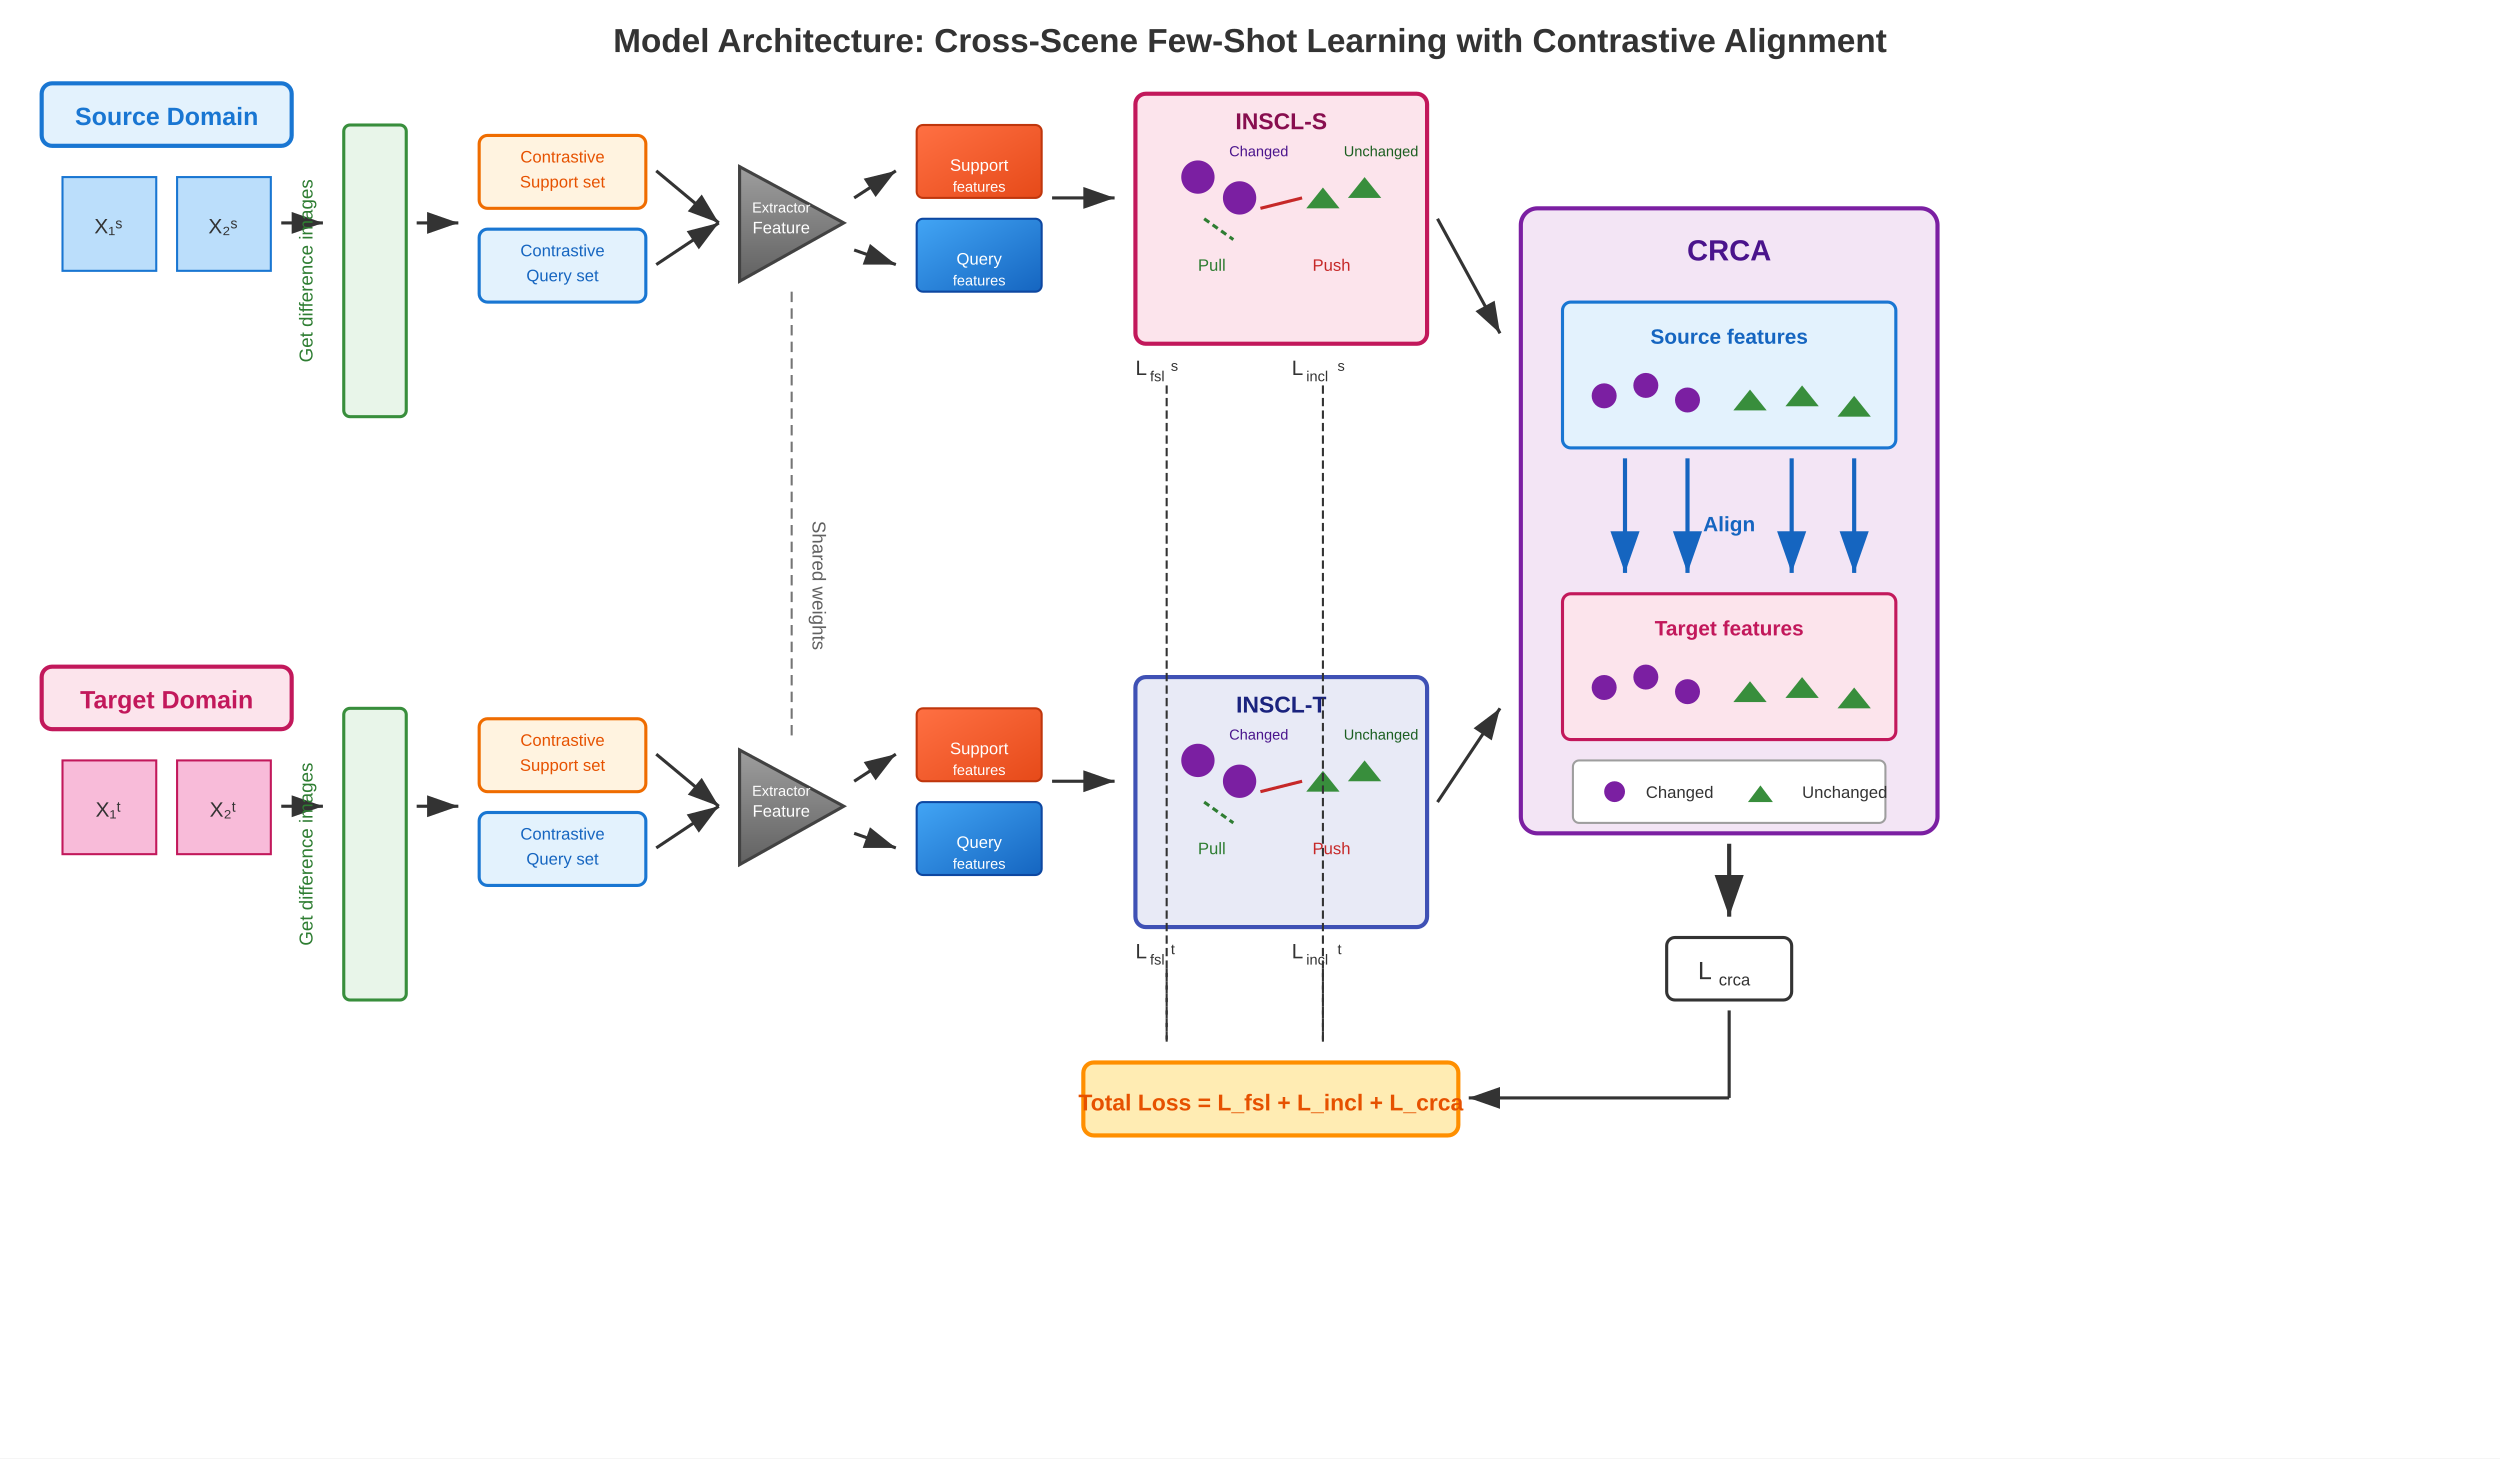
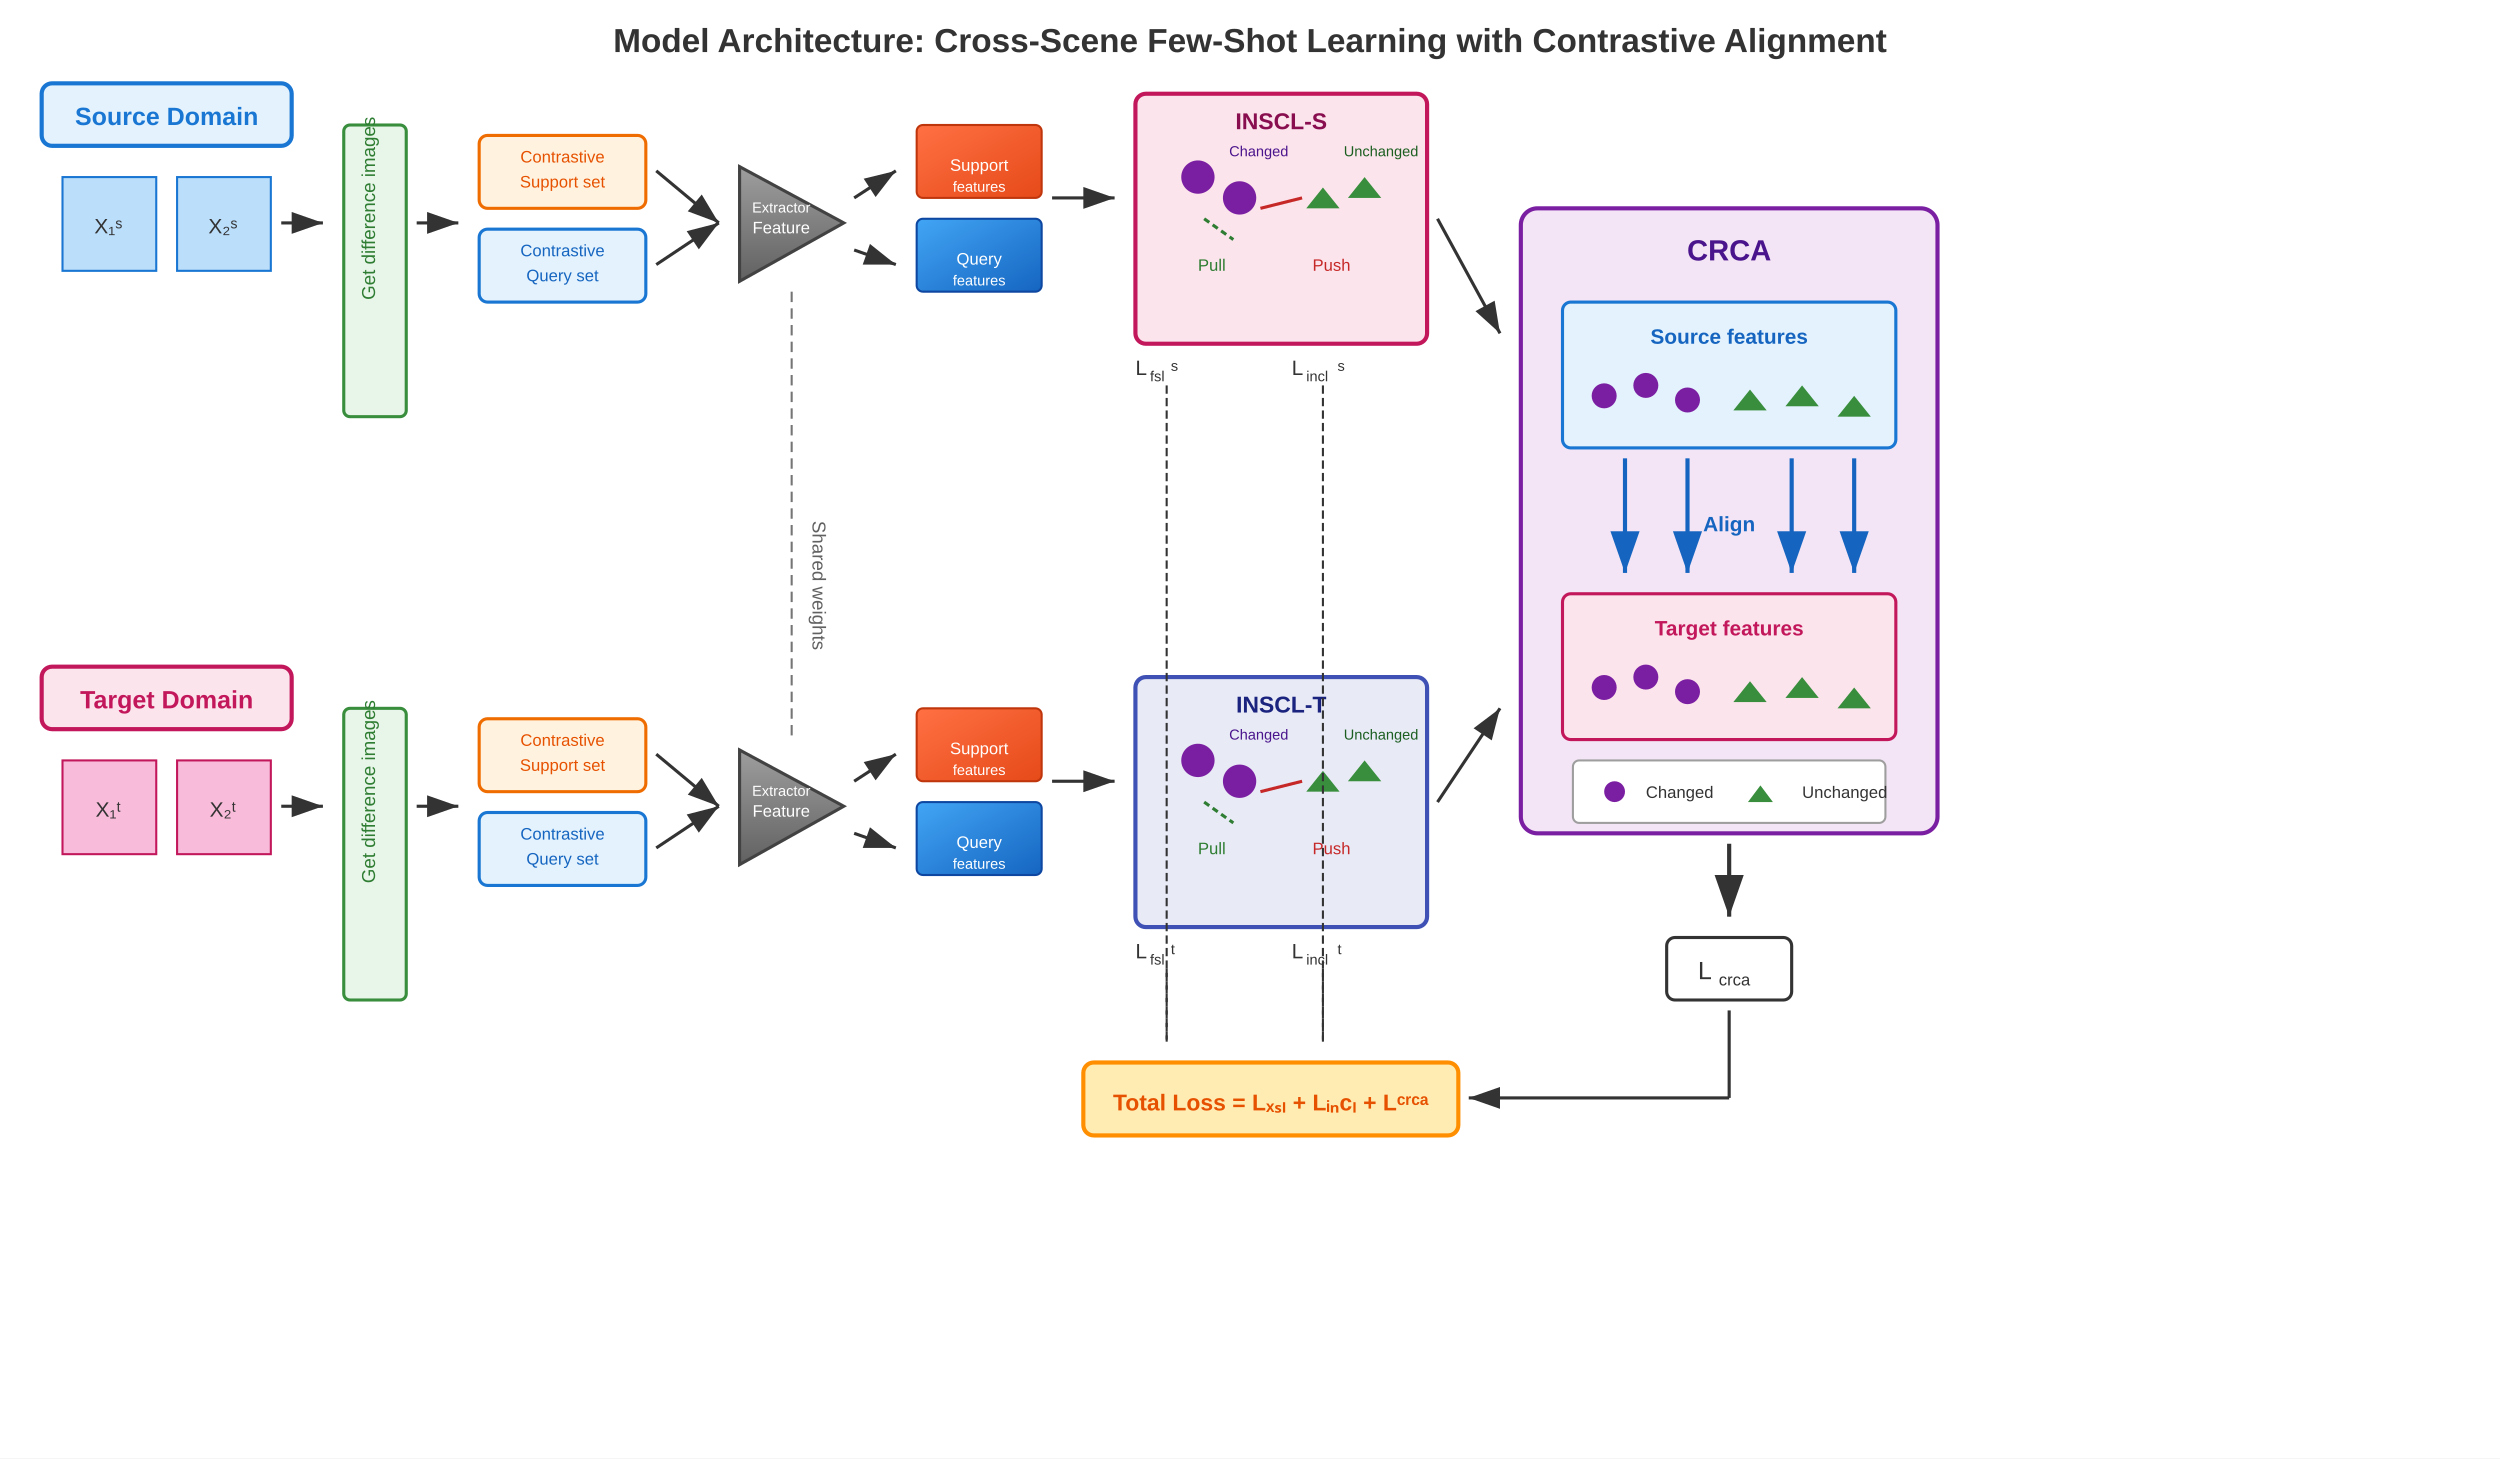
<svg xmlns="http://www.w3.org/2000/svg" viewBox="0 0 1200 700" width="1200" height="700">
  <defs>
    <linearGradient id="extractorGrad" x1="0%" y1="0%" x2="0%" y2="100%">
      <stop offset="0%" style="stop-color:#9e9e9e" />
      <stop offset="100%" style="stop-color:#616161" />
    </linearGradient>
    <linearGradient id="supportGrad" x1="0%" y1="0%" x2="100%" y2="100%">
      <stop offset="0%" style="stop-color:#ff7043" />
      <stop offset="100%" style="stop-color:#e64a19" />
    </linearGradient>
    <linearGradient id="queryGrad" x1="0%" y1="0%" x2="100%" y2="100%">
      <stop offset="0%" style="stop-color:#42a5f5" />
      <stop offset="100%" style="stop-color:#1565c0" />
    </linearGradient>
    <marker id="arrowhead" markerWidth="10" markerHeight="7" refX="10" refY="3.5" orient="auto">
      <polygon points="0 0, 10 3.5, 0 7" fill="#333" />
    </marker>
    <marker id="arrowheadBlue" markerWidth="10" markerHeight="7" refX="10" refY="3.5" orient="auto">
      <polygon points="0 0, 10 3.5, 0 7" fill="#1565c0" />
    </marker>
    <marker id="arrowheadGreen" markerWidth="10" markerHeight="7" refX="10" refY="3.5" orient="auto">
      <polygon points="0 0, 10 3.5, 0 7" fill="#2e7d32" />
    </marker>
    <marker id="arrowheadRed" markerWidth="10" markerHeight="7" refX="10" refY="3.5" orient="auto">
      <polygon points="0 0, 10 3.5, 0 7" fill="#c62828" />
    </marker>
  </defs>
  <rect width="1200" height="700" fill="#ffffff" />
  <rect x="20" y="40" width="120" height="30" rx="5" fill="#e3f2fd" stroke="#1976d2" stroke-width="2" />
  <text x="80" y="60" text-anchor="middle" font-family="Arial, sans-serif" font-size="12" font-weight="bold" fill="#1976d2">Source Domain</text>
  <rect x="30" y="85" width="45" height="45" fill="#bbdefb" stroke="#1976d2" stroke-width="1" />
  <text x="52" y="112" text-anchor="middle" font-family="Arial, sans-serif" font-size="10" fill="#333">X₁ˢ</text>
  <rect x="85" y="85" width="45" height="45" fill="#bbdefb" stroke="#1976d2" stroke-width="1" />
  <text x="107" y="112" text-anchor="middle" font-family="Arial, sans-serif" font-size="10" fill="#333">X₂ˢ</text>
  <line x1="135" y1="107" x2="155" y2="107" stroke="#333" stroke-width="1.5" marker-end="url(#arrowhead)" />
  <rect x="165" y="60" width="30" height="140" rx="3" fill="#e8f5e9" stroke="#388e3c" stroke-width="1.5" />
-   <text x="180" y="100" text-anchor="middle" font-family="Arial, sans-serif" font-size="9" fill="#2e7d32" transform="rotate(-90, 180, 130)">Get difference images</text>
+   <text x="180" y="100" text-anchor="middle" font-family="Arial, sans-serif" font-size="9" fill="#2e7d32" transform="rotate(-90, 180, 100)">Get difference images</text>
  <line x1="200" y1="107" x2="220" y2="107" stroke="#333" stroke-width="1.5" marker-end="url(#arrowhead)" />
  <rect x="230" y="65" width="80" height="35" rx="4" fill="#fff3e0" stroke="#ef6c00" stroke-width="1.5" />
  <text x="270" y="78" text-anchor="middle" font-family="Arial, sans-serif" font-size="8" fill="#e65100">Contrastive</text>
  <text x="270" y="90" text-anchor="middle" font-family="Arial, sans-serif" font-size="8" fill="#e65100">Support set</text>
  <rect x="230" y="110" width="80" height="35" rx="4" fill="#e3f2fd" stroke="#1976d2" stroke-width="1.5" />
  <text x="270" y="123" text-anchor="middle" font-family="Arial, sans-serif" font-size="8" fill="#1565c0">Contrastive</text>
  <text x="270" y="135" text-anchor="middle" font-family="Arial, sans-serif" font-size="8" fill="#1565c0">Query set</text>
  <line x1="315" y1="82" x2="345" y2="107" stroke="#333" stroke-width="1.5" marker-end="url(#arrowhead)" />
  <line x1="315" y1="127" x2="345" y2="107" stroke="#333" stroke-width="1.5" marker-end="url(#arrowhead)" />
  <polygon points="355,80 405,107 355,135" fill="url(#extractorGrad)" stroke="#424242" stroke-width="1.5" />
  <text x="375" y="112" text-anchor="middle" font-family="Arial, sans-serif" font-size="8" fill="#fff">Feature</text>
  <text x="375" y="102" text-anchor="middle" font-family="Arial, sans-serif" font-size="7" fill="#fff">Extractor</text>
  <line x1="410" y1="95" x2="430" y2="82" stroke="#333" stroke-width="1.5" marker-end="url(#arrowhead)" />
  <line x1="410" y1="120" x2="430" y2="127" stroke="#333" stroke-width="1.5" marker-end="url(#arrowhead)" />
  <rect x="440" y="60" width="60" height="35" rx="3" fill="url(#supportGrad)" stroke="#bf360c" stroke-width="1" />
  <text x="470" y="82" text-anchor="middle" font-family="Arial, sans-serif" font-size="8" fill="#fff">Support</text>
  <text x="470" y="92" text-anchor="middle" font-family="Arial, sans-serif" font-size="7" fill="#fff">features</text>
  <rect x="440" y="105" width="60" height="35" rx="3" fill="url(#queryGrad)" stroke="#0d47a1" stroke-width="1" />
  <text x="470" y="127" text-anchor="middle" font-family="Arial, sans-serif" font-size="8" fill="#fff">Query</text>
  <text x="470" y="137" text-anchor="middle" font-family="Arial, sans-serif" font-size="7" fill="#fff">features</text>
  <line x1="505" y1="95" x2="535" y2="95" stroke="#333" stroke-width="1.5" marker-end="url(#arrowhead)" />
  <rect x="545" y="45" width="140" height="120" rx="5" fill="#fce4ec" stroke="#c2185b" stroke-width="2" />
  <text x="615" y="62" text-anchor="middle" font-family="Arial, sans-serif" font-size="11" font-weight="bold" fill="#880e4f">INSCL-S</text>
  <circle cx="575" cy="85" r="8" fill="#7b1fa2" />
  <circle cx="595" cy="95" r="8" fill="#7b1fa2" />
  <text x="590" y="75" font-family="Arial, sans-serif" font-size="7" fill="#4a148c">Changed</text>
  <polygon points="635,90 643,100 627,100" fill="#388e3c" />
  <polygon points="655,85 663,95 647,95" fill="#388e3c" />
  <text x="645" y="75" font-family="Arial, sans-serif" font-size="7" fill="#1b5e20">Unchanged</text>
  <line x1="578" y1="105" x2="592" y2="115" stroke="#2e7d32" stroke-width="1.5" stroke-dasharray="3,2" />
  <text x="575" y="130" font-family="Arial, sans-serif" font-size="8" fill="#2e7d32">Pull</text>
  <line x1="605" y1="100" x2="625" y2="95" stroke="#c62828" stroke-width="1.5" />
  <text x="630" y="130" font-family="Arial, sans-serif" font-size="8" fill="#c62828">Push</text>
  <text x="545" y="180" font-family="Arial, sans-serif" font-size="10" fill="#333">L</text>
  <text x="552" y="183" font-family="Arial, sans-serif" font-size="7" fill="#333">fsl</text>
  <text x="562" y="178" font-family="Arial, sans-serif" font-size="7" fill="#333">s</text>
  <text x="620" y="180" font-family="Arial, sans-serif" font-size="10" fill="#333">L</text>
  <text x="627" y="183" font-family="Arial, sans-serif" font-size="7" fill="#333">incl</text>
  <text x="642" y="178" font-family="Arial, sans-serif" font-size="7" fill="#333">s</text>
  <rect x="20" y="320" width="120" height="30" rx="5" fill="#fce4ec" stroke="#c2185b" stroke-width="2" />
  <text x="80" y="340" text-anchor="middle" font-family="Arial, sans-serif" font-size="12" font-weight="bold" fill="#c2185b">Target Domain</text>
  <rect x="30" y="365" width="45" height="45" fill="#f8bbd9" stroke="#c2185b" stroke-width="1" />
  <text x="52" y="392" text-anchor="middle" font-family="Arial, sans-serif" font-size="10" fill="#333">X₁ᵗ</text>
  <rect x="85" y="365" width="45" height="45" fill="#f8bbd9" stroke="#c2185b" stroke-width="1" />
  <text x="107" y="392" text-anchor="middle" font-family="Arial, sans-serif" font-size="10" fill="#333">X₂ᵗ</text>
  <line x1="135" y1="387" x2="155" y2="387" stroke="#333" stroke-width="1.5" marker-end="url(#arrowhead)" />
  <rect x="165" y="340" width="30" height="140" rx="3" fill="#e8f5e9" stroke="#388e3c" stroke-width="1.5" />
-   <text x="180" y="380" text-anchor="middle" font-family="Arial, sans-serif" font-size="9" fill="#2e7d32" transform="rotate(-90, 180, 410)">Get difference images</text>
+   <text x="180" y="380" text-anchor="middle" font-family="Arial, sans-serif" font-size="9" fill="#2e7d32" transform="rotate(-90, 180, 380)">Get difference images</text>
  <line x1="200" y1="387" x2="220" y2="387" stroke="#333" stroke-width="1.5" marker-end="url(#arrowhead)" />
  <rect x="230" y="345" width="80" height="35" rx="4" fill="#fff3e0" stroke="#ef6c00" stroke-width="1.5" />
  <text x="270" y="358" text-anchor="middle" font-family="Arial, sans-serif" font-size="8" fill="#e65100">Contrastive</text>
  <text x="270" y="370" text-anchor="middle" font-family="Arial, sans-serif" font-size="8" fill="#e65100">Support set</text>
  <rect x="230" y="390" width="80" height="35" rx="4" fill="#e3f2fd" stroke="#1976d2" stroke-width="1.5" />
  <text x="270" y="403" text-anchor="middle" font-family="Arial, sans-serif" font-size="8" fill="#1565c0">Contrastive</text>
  <text x="270" y="415" text-anchor="middle" font-family="Arial, sans-serif" font-size="8" fill="#1565c0">Query set</text>
  <line x1="315" y1="362" x2="345" y2="387" stroke="#333" stroke-width="1.5" marker-end="url(#arrowhead)" />
  <line x1="315" y1="407" x2="345" y2="387" stroke="#333" stroke-width="1.5" marker-end="url(#arrowhead)" />
  <polygon points="355,360 405,387 355,415" fill="url(#extractorGrad)" stroke="#424242" stroke-width="1.5" />
  <text x="375" y="392" text-anchor="middle" font-family="Arial, sans-serif" font-size="8" fill="#fff">Feature</text>
  <text x="375" y="382" text-anchor="middle" font-family="Arial, sans-serif" font-size="7" fill="#fff">Extractor</text>
  <line x1="380" y1="140" x2="380" y2="355" stroke="#757575" stroke-width="1" stroke-dasharray="5,3" />
  <text x="390" y="250" font-family="Arial, sans-serif" font-size="9" fill="#616161" transform="rotate(90, 390, 250)">Shared weights</text>
  <line x1="410" y1="375" x2="430" y2="362" stroke="#333" stroke-width="1.5" marker-end="url(#arrowhead)" />
  <line x1="410" y1="400" x2="430" y2="407" stroke="#333" stroke-width="1.5" marker-end="url(#arrowhead)" />
  <rect x="440" y="340" width="60" height="35" rx="3" fill="url(#supportGrad)" stroke="#bf360c" stroke-width="1" />
  <text x="470" y="362" text-anchor="middle" font-family="Arial, sans-serif" font-size="8" fill="#fff">Support</text>
  <text x="470" y="372" text-anchor="middle" font-family="Arial, sans-serif" font-size="7" fill="#fff">features</text>
  <rect x="440" y="385" width="60" height="35" rx="3" fill="url(#queryGrad)" stroke="#0d47a1" stroke-width="1" />
  <text x="470" y="407" text-anchor="middle" font-family="Arial, sans-serif" font-size="8" fill="#fff">Query</text>
  <text x="470" y="417" text-anchor="middle" font-family="Arial, sans-serif" font-size="7" fill="#fff">features</text>
  <line x1="505" y1="375" x2="535" y2="375" stroke="#333" stroke-width="1.5" marker-end="url(#arrowhead)" />
  <rect x="545" y="325" width="140" height="120" rx="5" fill="#e8eaf6" stroke="#3f51b5" stroke-width="2" />
  <text x="615" y="342" text-anchor="middle" font-family="Arial, sans-serif" font-size="11" font-weight="bold" fill="#1a237e">INSCL-T</text>
  <circle cx="575" cy="365" r="8" fill="#7b1fa2" />
  <circle cx="595" cy="375" r="8" fill="#7b1fa2" />
  <text x="590" y="355" font-family="Arial, sans-serif" font-size="7" fill="#4a148c">Changed</text>
  <polygon points="635,370 643,380 627,380" fill="#388e3c" />
  <polygon points="655,365 663,375 647,375" fill="#388e3c" />
  <text x="645" y="355" font-family="Arial, sans-serif" font-size="7" fill="#1b5e20">Unchanged</text>
  <line x1="578" y1="385" x2="592" y2="395" stroke="#2e7d32" stroke-width="1.5" stroke-dasharray="3,2" />
  <text x="575" y="410" font-family="Arial, sans-serif" font-size="8" fill="#2e7d32">Pull</text>
  <line x1="605" y1="380" x2="625" y2="375" stroke="#c62828" stroke-width="1.5" />
  <text x="630" y="410" font-family="Arial, sans-serif" font-size="8" fill="#c62828">Push</text>
  <text x="545" y="460" font-family="Arial, sans-serif" font-size="10" fill="#333">L</text>
  <text x="552" y="463" font-family="Arial, sans-serif" font-size="7" fill="#333">fsl</text>
  <text x="562" y="458" font-family="Arial, sans-serif" font-size="7" fill="#333">t</text>
  <text x="620" y="460" font-family="Arial, sans-serif" font-size="10" fill="#333">L</text>
  <text x="627" y="463" font-family="Arial, sans-serif" font-size="7" fill="#333">incl</text>
  <text x="642" y="458" font-family="Arial, sans-serif" font-size="7" fill="#333">t</text>
  <rect x="730" y="100" width="200" height="300" rx="8" fill="#f3e5f5" stroke="#7b1fa2" stroke-width="2" />
  <text x="830" y="125" text-anchor="middle" font-family="Arial, sans-serif" font-size="14" font-weight="bold" fill="#4a148c">CRCA</text>
  <line x1="690" y1="105" x2="720" y2="160" stroke="#333" stroke-width="1.5" marker-end="url(#arrowhead)" />
  <line x1="690" y1="385" x2="720" y2="340" stroke="#333" stroke-width="1.5" marker-end="url(#arrowhead)" />
  <rect x="750" y="145" width="160" height="70" rx="4" fill="#e3f2fd" stroke="#1976d2" stroke-width="1.5" />
  <text x="830" y="165" text-anchor="middle" font-family="Arial, sans-serif" font-size="10" font-weight="bold" fill="#1565c0">Source features</text>
  <circle cx="770" cy="190" r="6" fill="#7b1fa2" />
  <circle cx="790" cy="185" r="6" fill="#7b1fa2" />
  <circle cx="810" cy="192" r="6" fill="#7b1fa2" />
  <polygon points="840,187 848,197 832,197" fill="#388e3c" />
  <polygon points="865,185 873,195 857,195" fill="#388e3c" />
  <polygon points="890,190 898,200 882,200" fill="#388e3c" />
  <rect x="750" y="285" width="160" height="70" rx="4" fill="#fce4ec" stroke="#c2185b" stroke-width="1.5" />
  <text x="830" y="305" text-anchor="middle" font-family="Arial, sans-serif" font-size="10" font-weight="bold" fill="#c2185b">Target features</text>
  <circle cx="770" cy="330" r="6" fill="#7b1fa2" />
  <circle cx="790" cy="325" r="6" fill="#7b1fa2" />
  <circle cx="810" cy="332" r="6" fill="#7b1fa2" />
  <polygon points="840,327 848,337 832,337" fill="#388e3c" />
  <polygon points="865,325 873,335 857,335" fill="#388e3c" />
  <polygon points="890,330 898,340 882,340" fill="#388e3c" />
  <line x1="780" y1="220" x2="780" y2="275" stroke="#1565c0" stroke-width="2" marker-end="url(#arrowheadBlue)" />
  <line x1="810" y1="220" x2="810" y2="275" stroke="#1565c0" stroke-width="2" marker-end="url(#arrowheadBlue)" />
  <line x1="860" y1="220" x2="860" y2="275" stroke="#1565c0" stroke-width="2" marker-end="url(#arrowheadBlue)" />
  <line x1="890" y1="220" x2="890" y2="275" stroke="#1565c0" stroke-width="2" marker-end="url(#arrowheadBlue)" />
  <text x="830" y="255" text-anchor="middle" font-family="Arial, sans-serif" font-size="10" font-weight="bold" fill="#1565c0">Align</text>
  <rect x="755" y="365" width="150" height="30" rx="3" fill="#fff" stroke="#9e9e9e" stroke-width="1" />
  <circle cx="775" cy="380" r="5" fill="#7b1fa2" />
  <text x="790" y="383" font-family="Arial, sans-serif" font-size="8" fill="#333">Changed</text>
  <polygon points="845,377 851,385 839,385" fill="#388e3c" />
  <text x="865" y="383" font-family="Arial, sans-serif" font-size="8" fill="#333">Unchanged</text>
  <line x1="830" y1="405" x2="830" y2="440" stroke="#333" stroke-width="2" marker-end="url(#arrowhead)" />
  <rect x="800" y="450" width="60" height="30" rx="4" fill="#fff" stroke="#333" stroke-width="1.5" />
  <text x="815" y="470" font-family="Arial, sans-serif" font-size="12" fill="#333">L</text>
  <text x="825" y="473" font-family="Arial, sans-serif" font-size="8" fill="#333">crca</text>
  <text x="600" y="25" text-anchor="middle" font-family="Arial, sans-serif" font-size="16" font-weight="bold" fill="#333">Model Architecture: Cross-Scene Few-Shot Learning with Contrastive Alignment</text>
  <line x1="560" y1="185" x2="560" y2="500" stroke="#333" stroke-width="1" stroke-dasharray="4,2" />
  <line x1="635" y1="185" x2="635" y2="500" stroke="#333" stroke-width="1" stroke-dasharray="4,2" />
  <line x1="560" y1="465" x2="560" y2="500" stroke="#333" stroke-width="1" stroke-dasharray="4,2" />
  <line x1="635" y1="465" x2="635" y2="500" stroke="#333" stroke-width="1" stroke-dasharray="4,2" />
  <rect x="520" y="510" width="180" height="35" rx="5" fill="#ffecb3" stroke="#ff8f00" stroke-width="2" />
-   <text x="610" y="533" text-anchor="middle" font-family="Arial, sans-serif" font-size="11" font-weight="bold" fill="#e65100">Total Loss = L_fsl + L_incl + L_crca</text>
+   <text x="610" y="533" text-anchor="middle" font-family="Arial, sans-serif" font-size="11" font-weight="bold" fill="#e65100">Total Loss = Lₓₛₗ + Lᵢₙcₗ + Lᶜʳᶜᵃ</text>
  <line x1="830" y1="485" x2="830" y2="527" stroke="#333" stroke-width="1.5" />
  <line x1="830" y1="527" x2="705" y2="527" stroke="#333" stroke-width="1.5" marker-end="url(#arrowhead)" />
</svg>
